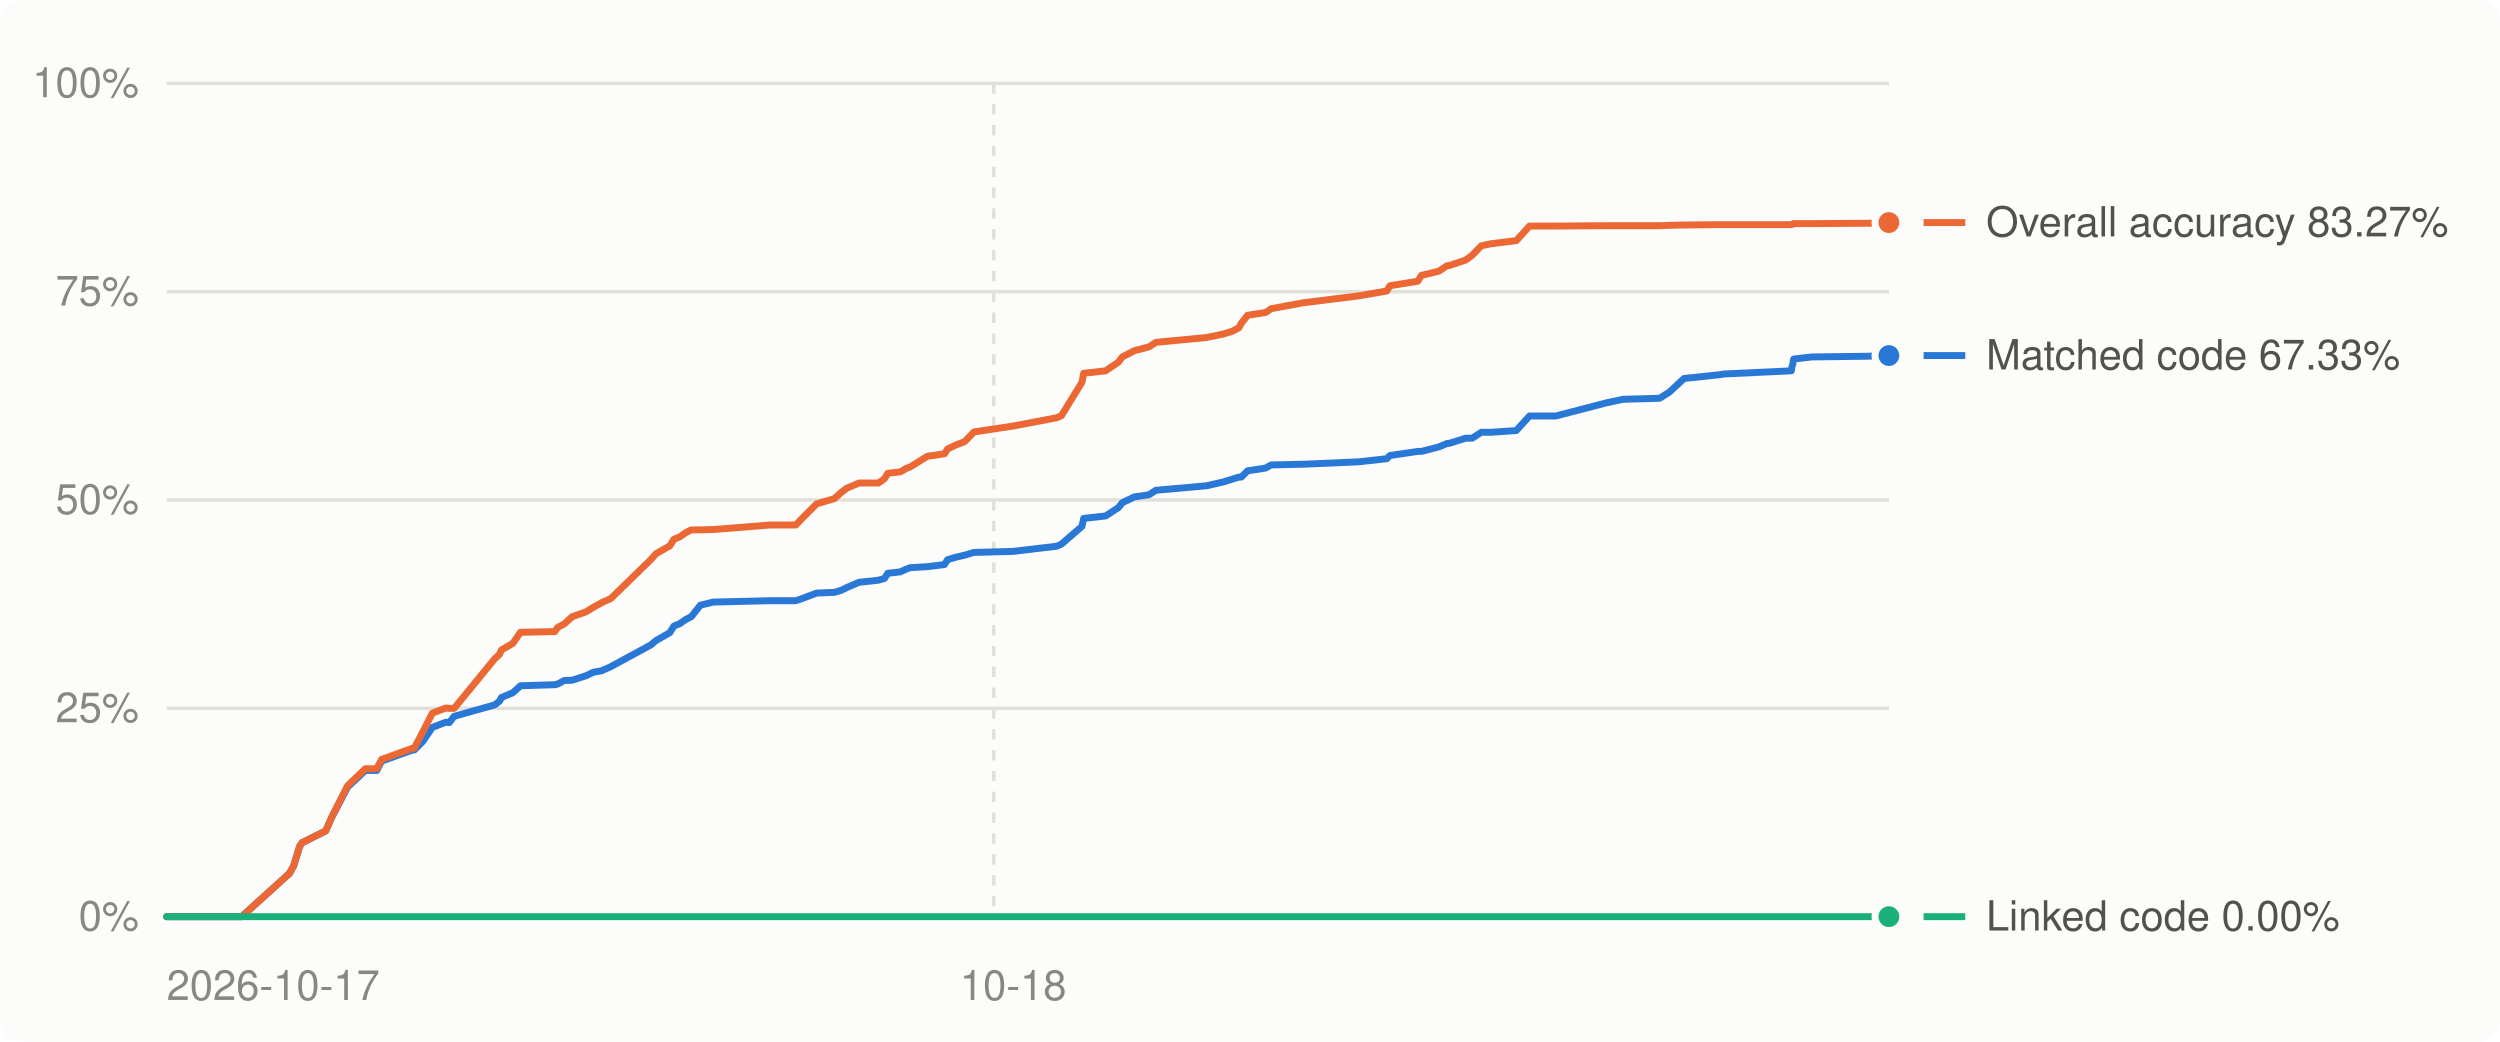
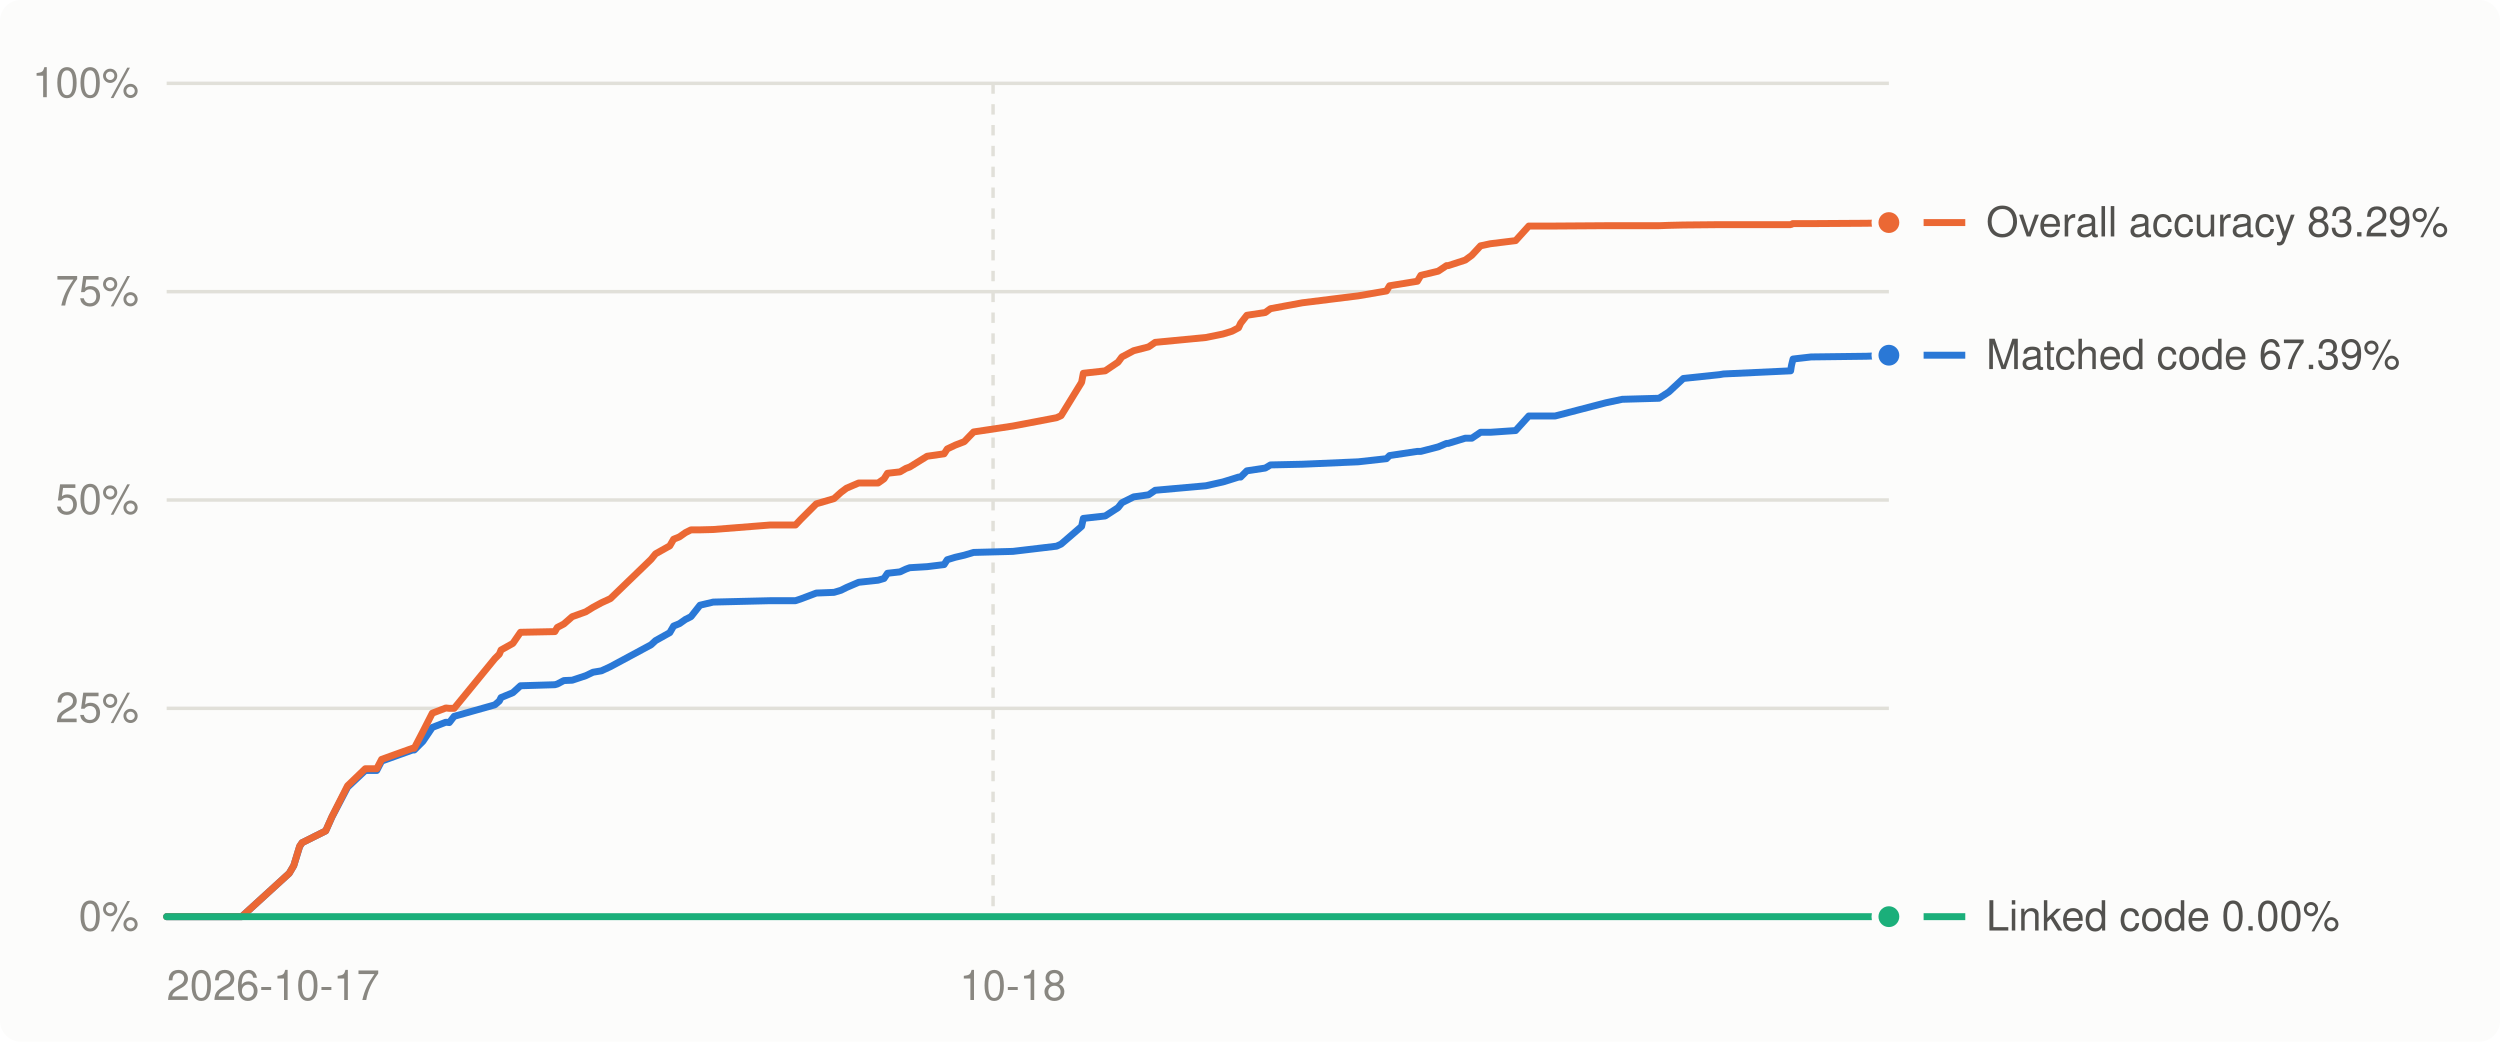
<svg xmlns="http://www.w3.org/2000/svg" viewBox="0 0 720 300" width="720" height="300" role="img" aria-label="Decompilation progress over time">
  <style>
.bg{fill:#fcfcfb}.grid{stroke:#e1e0d9}.muted{fill:#898781}.lbl{fill:#52514e}.ln0{stroke:#2a78d6}.dot0{fill:#2a78d6;stroke:#fcfcfb}.ln1{stroke:#eb6834}.dot1{fill:#eb6834;stroke:#fcfcfb}.ln2{stroke:#1baf7a}.dot2{fill:#1baf7a;stroke:#fcfcfb}
@media (prefers-color-scheme: dark){.bg{fill:#1a1a19}.grid{stroke:#2c2c2a}.muted{fill:#898781}.lbl{fill:#c3c2b7}.ln0{stroke:#3987e5}.dot0{fill:#3987e5;stroke:#1a1a19}.ln1{stroke:#d95926}.dot1{fill:#d95926;stroke:#1a1a19}.ln2{stroke:#199e70}.dot2{fill:#199e70;stroke:#1a1a19}}
text{font:12px -apple-system,BlinkMacSystemFont,'Segoe UI',Helvetica,Arial,sans-serif}
</style>
  <rect class="bg" width="720" height="300" rx="6" />
  <line x1="48" x2="544" y1="264.0" y2="264.0" class="grid" stroke-width="1" />
  <text x="40" y="268.0" class="muted" text-anchor="end">0%</text>
  <line x1="48" x2="544" y1="204.0" y2="204.0" class="grid" stroke-width="1" />
  <text x="40" y="208.0" class="muted" text-anchor="end">25%</text>
  <line x1="48" x2="544" y1="144.0" y2="144.0" class="grid" stroke-width="1" />
  <text x="40" y="148.0" class="muted" text-anchor="end">50%</text>
  <line x1="48" x2="544" y1="84.0" y2="84.0" class="grid" stroke-width="1" />
  <text x="40" y="88.0" class="muted" text-anchor="end">75%</text>
  <line x1="48" x2="544" y1="24.0" y2="24.0" class="grid" stroke-width="1" />
  <text x="40" y="28.0" class="muted" text-anchor="end">100%</text>
-   <line x1="286.2" x2="286.2" y1="24" y2="264" class="grid" stroke-width="1" stroke-dasharray="3 3" />
+   <line x1="286.0" x2="286.0" y1="24" y2="264" class="grid" stroke-width="1" stroke-dasharray="3 3" />
  <text class="muted" x="48.0" y="288" text-anchor="start">2026-10-17</text>
-   <text class="muted" x="291.8" y="288" text-anchor="middle">10-18</text>
-   <polyline points="48.0,264.0 69.6,264.0 83.4,251.5 84.6,249.3 86.3,243.8 87.0,242.7 93.8,239.3 95.6,235.3 100.1,226.7 105.2,221.9 108.5,221.9 109.9,219.2 118.8,216.0 119.3,216.0 121.8,213.5 124.5,209.5 128.4,208.0 129.4,208.1 130.8,206.3 142.5,203.0 143.9,201.9 144.4,200.9 147.7,199.5 149.9,197.5 159.8,197.2 160.6,197.0 162.5,196.0 164.8,195.9 168.8,194.6 170.9,193.6 173.2,193.2 175.9,192.0 187.5,185.7 188.9,184.5 192.9,182.2 194.1,180.3 195.8,179.6 197.5,178.4 199.1,177.6 201.7,174.3 205.4,173.4 221.8,173.0 229.2,173.0 230.7,172.5 235.2,170.8 240.3,170.6 242.3,170.0 243.9,169.2 247.4,167.7 253.0,167.1 254.7,166.6 255.7,165.1 259.3,164.7 261.0,163.9 262.1,163.5 267.1,163.2 272.0,162.6 272.9,161.2 275.2,160.5 277.8,159.9 280.5,159.1 291.8,158.8 304.4,157.3 305.7,156.7 311.6,151.6 312.1,149.3 318.4,148.6 322.1,146.2 323.2,144.8 326.7,143.1 330.9,142.5 332.9,141.2 347.5,139.9 352.3,138.8 354.9,138.0 356.8,137.4 357.5,137.4 359.3,135.6 364.5,134.8 366.1,133.9 375.3,133.7 391.4,133.0 399.4,132.1 400.3,131.2 408.3,130.0 409.4,130.0 414.4,128.7 416.8,127.7 417.3,127.7 422.1,126.2 424.0,126.2 426.6,124.5 429.4,124.5 436.7,124.0 440.5,119.8 448.1,119.8 462.7,116.0 467.4,115.0 478.0,114.7 480.8,112.9 485.0,109.0 495.4,107.9 496.6,107.7 515.9,106.8 516.1,105.5 516.3,105.0 516.5,103.8 516.6,103.4 521.8,102.8 537.7,102.6 542.9,102.4 544.0,102.4" fill="none" class="ln0" stroke-width="2" stroke-linejoin="round" stroke-linecap="round" />
-   <polyline points="48.0,264.0 69.6,264.0 83.4,251.5 84.6,249.3 86.3,243.7 87.0,242.7 93.8,239.3 95.6,235.2 100.1,226.3 105.2,221.4 108.5,221.4 109.9,218.7 118.8,215.5 119.3,215.5 121.8,210.7 124.5,205.4 128.4,203.9 129.4,204.0 130.8,204.0 142.5,189.7 143.9,188.4 144.4,187.2 147.7,185.3 149.9,182.1 159.8,181.9 160.6,180.7 162.5,179.7 164.8,177.6 168.8,176.2 170.9,174.9 173.2,173.6 175.9,172.4 187.5,161.1 188.9,159.5 192.9,157.2 194.1,155.3 195.8,154.6 197.5,153.4 199.1,152.6 201.7,152.6 205.4,152.5 221.8,151.2 229.2,151.2 230.7,149.6 235.2,145.1 240.3,143.6 242.3,141.8 243.9,140.6 247.4,139.1 253.0,139.1 254.7,137.9 255.7,136.3 259.3,135.9 261.0,134.9 262.1,134.5 267.1,131.4 272.0,130.7 272.9,129.3 275.2,128.2 277.8,127.2 280.5,124.4 291.8,122.7 304.4,120.3 305.7,119.7 311.6,110.1 312.1,107.5 318.4,106.8 322.1,104.3 323.2,102.8 326.7,101.0 330.9,99.9 332.9,98.6 347.5,97.2 352.3,96.2 354.9,95.4 356.8,94.4 357.5,93.1 359.3,90.8 364.5,90.0 366.1,88.9 375.3,87.2 391.4,85.2 399.4,83.8 400.3,82.3 408.3,81.0 409.4,79.3 414.4,78.1 416.8,76.5 417.3,76.5 422.1,74.9 424.0,73.5 426.6,70.8 429.4,70.2 436.7,69.3 440.5,65.1 448.1,65.1 462.7,65.0 467.4,65.0 478.0,65.0 480.8,64.9 485.0,64.8 495.4,64.7 496.6,64.7 515.9,64.7 516.1,64.6 516.3,64.6 516.5,64.4 516.6,64.4 521.8,64.4 537.7,64.3 542.9,64.2 544.0,64.1" fill="none" class="ln1" stroke-width="2" stroke-linejoin="round" stroke-linecap="round" />
-   <polyline points="48.0,264.0 69.6,264.0 83.4,264.0 84.6,264.0 86.3,264.0 87.0,264.0 93.8,264.0 95.6,264.0 100.1,264.0 105.2,264.0 108.5,264.0 109.9,264.0 118.8,264.0 119.3,264.0 121.8,264.0 124.5,264.0 128.4,264.0 129.4,264.0 130.8,264.0 142.5,264.0 143.9,264.0 144.4,264.0 147.7,264.0 149.9,264.0 159.8,264.0 160.6,264.0 162.5,264.0 164.8,264.0 168.8,264.0 170.9,264.0 173.2,264.0 175.9,264.0 187.5,264.0 188.9,264.0 192.9,264.0 194.1,264.0 195.8,264.0 197.5,264.0 199.1,264.0 201.7,264.0 205.4,264.0 221.8,264.0 229.2,264.0 230.7,264.0 235.2,264.0 240.3,264.0 242.3,264.0 243.9,264.0 247.4,264.0 253.0,264.0 254.7,264.0 255.7,264.0 259.3,264.0 261.0,264.0 262.1,264.0 267.1,264.0 272.0,264.0 272.9,264.0 275.2,264.0 277.8,264.0 280.5,264.0 291.8,264.0 304.4,264.0 305.7,264.0 311.6,264.0 312.1,264.0 318.4,264.0 322.1,264.0 323.2,264.0 326.7,264.0 330.9,264.0 332.9,264.0 347.5,264.0 352.3,264.0 354.9,264.0 356.8,264.0 357.5,264.0 359.3,264.0 364.5,264.0 366.1,264.0 375.3,264.0 391.4,264.0 399.4,264.0 400.3,264.0 408.3,264.0 409.4,264.0 414.4,264.0 416.8,264.0 417.3,264.0 422.1,264.0 424.0,264.0 426.6,264.0 429.4,264.0 436.7,264.0 440.5,264.0 448.1,264.0 462.7,264.0 467.4,264.0 478.0,264.0 480.8,264.0 485.0,264.0 495.4,264.0 496.6,264.0 515.9,264.0 516.1,264.0 516.3,264.0 516.5,264.0 516.6,264.0 521.8,264.0 537.7,264.0 542.9,264.0 544.0,264.0" fill="none" class="ln2" stroke-width="2" stroke-linejoin="round" stroke-linecap="round" />
-   <circle cx="544.0" cy="102.4" r="4" class="dot0" stroke-width="2" />
+   <text class="muted" x="291.7" y="288" text-anchor="middle">10-18</text>
+   <polyline points="48.0,264.0 69.6,264.0 83.3,251.5 84.6,249.3 86.3,243.8 87.0,242.7 93.8,239.3 95.6,235.3 100.1,226.7 105.2,221.9 108.5,221.9 109.9,219.2 118.8,216.0 119.3,216.0 121.8,213.5 124.5,209.5 128.4,208.0 129.4,208.1 130.8,206.3 142.5,203.0 143.8,201.9 144.3,200.9 147.7,199.5 149.9,197.5 159.8,197.2 160.5,197.0 162.4,196.0 164.8,195.9 168.7,194.6 170.8,193.6 173.2,193.2 175.8,192.0 187.5,185.7 188.8,184.5 192.9,182.2 194.0,180.3 195.7,179.6 197.4,178.4 199.0,177.6 201.6,174.3 205.4,173.4 221.8,173.0 229.1,173.0 230.6,172.5 235.1,170.8 240.2,170.6 242.2,170.0 243.8,169.2 247.3,167.7 252.9,167.1 254.6,166.6 255.6,165.1 259.2,164.7 260.9,163.9 262.0,163.5 267.0,163.2 271.9,162.6 272.8,161.2 275.1,160.5 277.7,159.9 280.4,159.1 291.7,158.8 304.3,157.3 305.6,156.7 311.5,151.6 312.0,149.3 318.3,148.6 322.0,146.2 323.1,144.8 326.5,143.1 330.8,142.5 332.7,141.2 347.3,139.9 352.2,138.8 354.8,138.0 356.7,137.4 357.3,137.4 359.1,135.6 364.4,134.8 365.9,133.9 375.1,133.7 391.2,133.0 399.3,132.1 400.2,131.2 408.2,130.0 409.2,130.0 414.2,128.7 416.6,127.7 417.1,127.7 422.0,126.2 423.9,126.2 426.4,124.5 429.2,124.5 436.5,124.0 440.3,119.8 447.9,119.8 462.5,116.0 467.2,115.0 477.8,114.7 480.6,112.9 484.8,109.0 495.2,107.9 496.4,107.7 515.7,106.8 515.9,105.5 516.0,105.0 516.3,103.8 516.4,103.4 521.6,102.8 537.5,102.6 542.7,102.4 543.8,102.4 544.0,102.3" fill="none" class="ln0" stroke-width="2" stroke-linejoin="round" stroke-linecap="round" />
+   <polyline points="48.0,264.0 69.6,264.0 83.3,251.5 84.6,249.3 86.3,243.7 87.0,242.7 93.8,239.3 95.6,235.2 100.1,226.3 105.2,221.4 108.5,221.4 109.9,218.7 118.8,215.5 119.3,215.5 121.8,210.7 124.5,205.4 128.4,203.9 129.4,204.0 130.8,204.0 142.5,189.7 143.8,188.4 144.3,187.2 147.7,185.3 149.9,182.1 159.8,181.9 160.5,180.7 162.4,179.7 164.8,177.6 168.7,176.2 170.8,174.9 173.2,173.6 175.8,172.4 187.5,161.1 188.8,159.5 192.9,157.2 194.0,155.3 195.7,154.6 197.4,153.4 199.0,152.6 201.6,152.6 205.4,152.5 221.8,151.2 229.1,151.2 230.6,149.6 235.1,145.1 240.2,143.6 242.2,141.8 243.8,140.6 247.3,139.1 252.9,139.1 254.6,137.9 255.6,136.3 259.2,135.9 260.9,134.9 262.0,134.5 267.0,131.4 271.9,130.7 272.8,129.3 275.1,128.2 277.7,127.2 280.4,124.4 291.7,122.7 304.3,120.3 305.6,119.7 311.5,110.1 312.0,107.5 318.3,106.8 322.0,104.3 323.1,102.8 326.5,101.0 330.8,99.9 332.7,98.6 347.3,97.2 352.2,96.2 354.8,95.4 356.7,94.4 357.3,93.1 359.1,90.8 364.4,90.0 365.9,88.9 375.1,87.2 391.2,85.2 399.3,83.8 400.2,82.3 408.2,81.0 409.2,79.3 414.2,78.1 416.6,76.5 417.1,76.5 422.0,74.9 423.9,73.5 426.4,70.8 429.2,70.2 436.5,69.3 440.3,65.1 447.9,65.1 462.5,65.0 467.2,65.0 477.8,65.0 480.6,64.9 484.8,64.8 495.2,64.7 496.4,64.7 515.7,64.7 515.9,64.6 516.0,64.6 516.3,64.4 516.4,64.4 521.6,64.4 537.5,64.3 542.7,64.2 543.8,64.1 544.0,64.1" fill="none" class="ln1" stroke-width="2" stroke-linejoin="round" stroke-linecap="round" />
+   <polyline points="48.0,264.0 69.6,264.0 83.3,264.0 84.6,264.0 86.3,264.0 87.0,264.0 93.8,264.0 95.6,264.0 100.1,264.0 105.2,264.0 108.5,264.0 109.9,264.0 118.8,264.0 119.3,264.0 121.8,264.0 124.5,264.0 128.4,264.0 129.4,264.0 130.8,264.0 142.5,264.0 143.8,264.0 144.3,264.0 147.7,264.0 149.9,264.0 159.8,264.0 160.5,264.0 162.4,264.0 164.8,264.0 168.7,264.0 170.8,264.0 173.2,264.0 175.8,264.0 187.5,264.0 188.8,264.0 192.9,264.0 194.0,264.0 195.7,264.0 197.4,264.0 199.0,264.0 201.6,264.0 205.4,264.0 221.8,264.0 229.1,264.0 230.6,264.0 235.1,264.0 240.2,264.0 242.2,264.0 243.8,264.0 247.3,264.0 252.9,264.0 254.6,264.0 255.6,264.0 259.2,264.0 260.9,264.0 262.0,264.0 267.0,264.0 271.9,264.0 272.8,264.0 275.1,264.0 277.7,264.0 280.4,264.0 291.7,264.0 304.3,264.0 305.6,264.0 311.5,264.0 312.0,264.0 318.3,264.0 322.0,264.0 323.1,264.0 326.5,264.0 330.8,264.0 332.7,264.0 347.3,264.0 352.2,264.0 354.8,264.0 356.7,264.0 357.3,264.0 359.1,264.0 364.4,264.0 365.9,264.0 375.1,264.0 391.2,264.0 399.3,264.0 400.2,264.0 408.2,264.0 409.2,264.0 414.2,264.0 416.6,264.0 417.1,264.0 422.0,264.0 423.9,264.0 426.4,264.0 429.2,264.0 436.5,264.0 440.3,264.0 447.9,264.0 462.5,264.0 467.2,264.0 477.8,264.0 480.6,264.0 484.8,264.0 495.2,264.0 496.4,264.0 515.7,264.0 515.9,264.0 516.0,264.0 516.3,264.0 516.4,264.0 521.6,264.0 537.5,264.0 542.7,264.0 543.8,264.0 544.0,264.0" fill="none" class="ln2" stroke-width="2" stroke-linejoin="round" stroke-linecap="round" />
+   <circle cx="544.0" cy="102.3" r="4" class="dot0" stroke-width="2" />
  <circle cx="544.0" cy="64.1" r="4" class="dot1" stroke-width="2" />
  <circle cx="544.0" cy="264.0" r="4" class="dot2" stroke-width="2" />
  <line x1="554" x2="566" y1="264.0" y2="264.0" class="ln2" stroke-width="2" />
  <text class="lbl" x="572" y="268.0">Linked code 0.00%</text>
-   <line x1="554" x2="566" y1="102.4" y2="102.4" class="ln0" stroke-width="2" />
-   <text class="lbl" x="572" y="106.4">Matched code 67.33%</text>
+   <line x1="554" x2="566" y1="102.3" y2="102.3" class="ln0" stroke-width="2" />
+   <text class="lbl" x="572" y="106.3">Matched code 67.39%</text>
  <line x1="554" x2="566" y1="64.1" y2="64.1" class="ln1" stroke-width="2" />
-   <text class="lbl" x="572" y="68.1">Overall accuracy 83.27%</text>
+   <text class="lbl" x="572" y="68.1">Overall accuracy 83.29%</text>
</svg>
